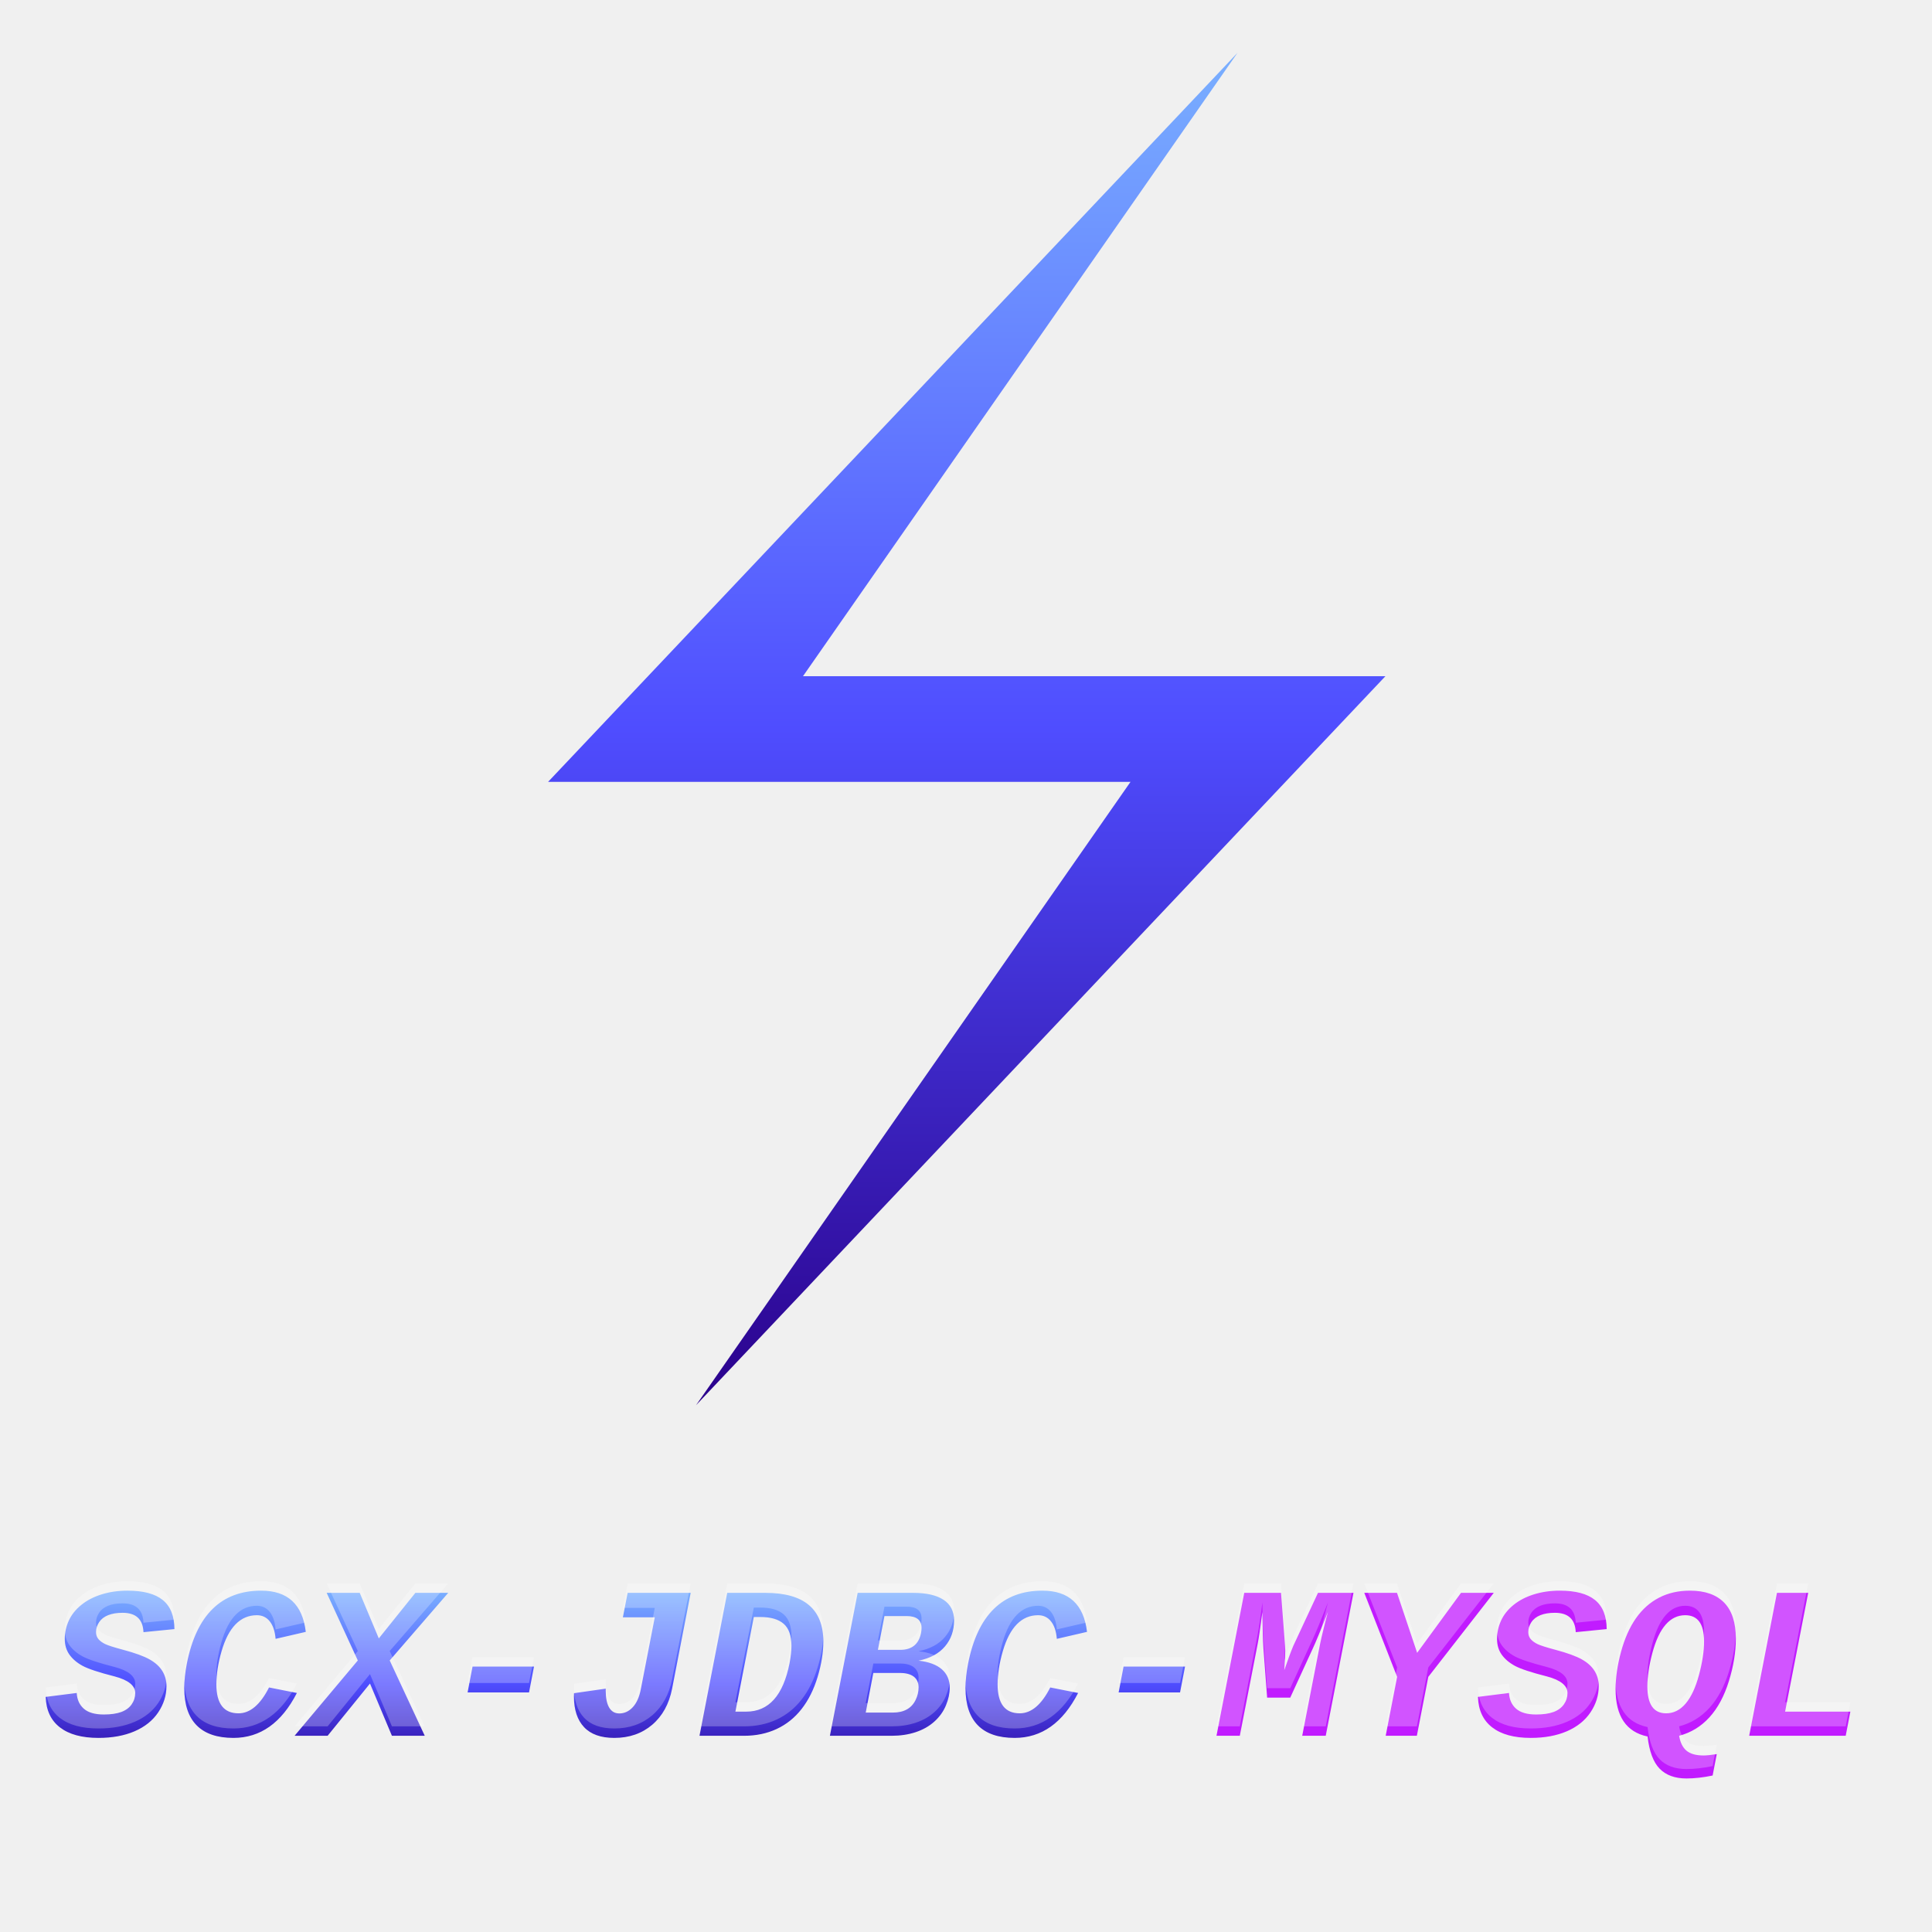
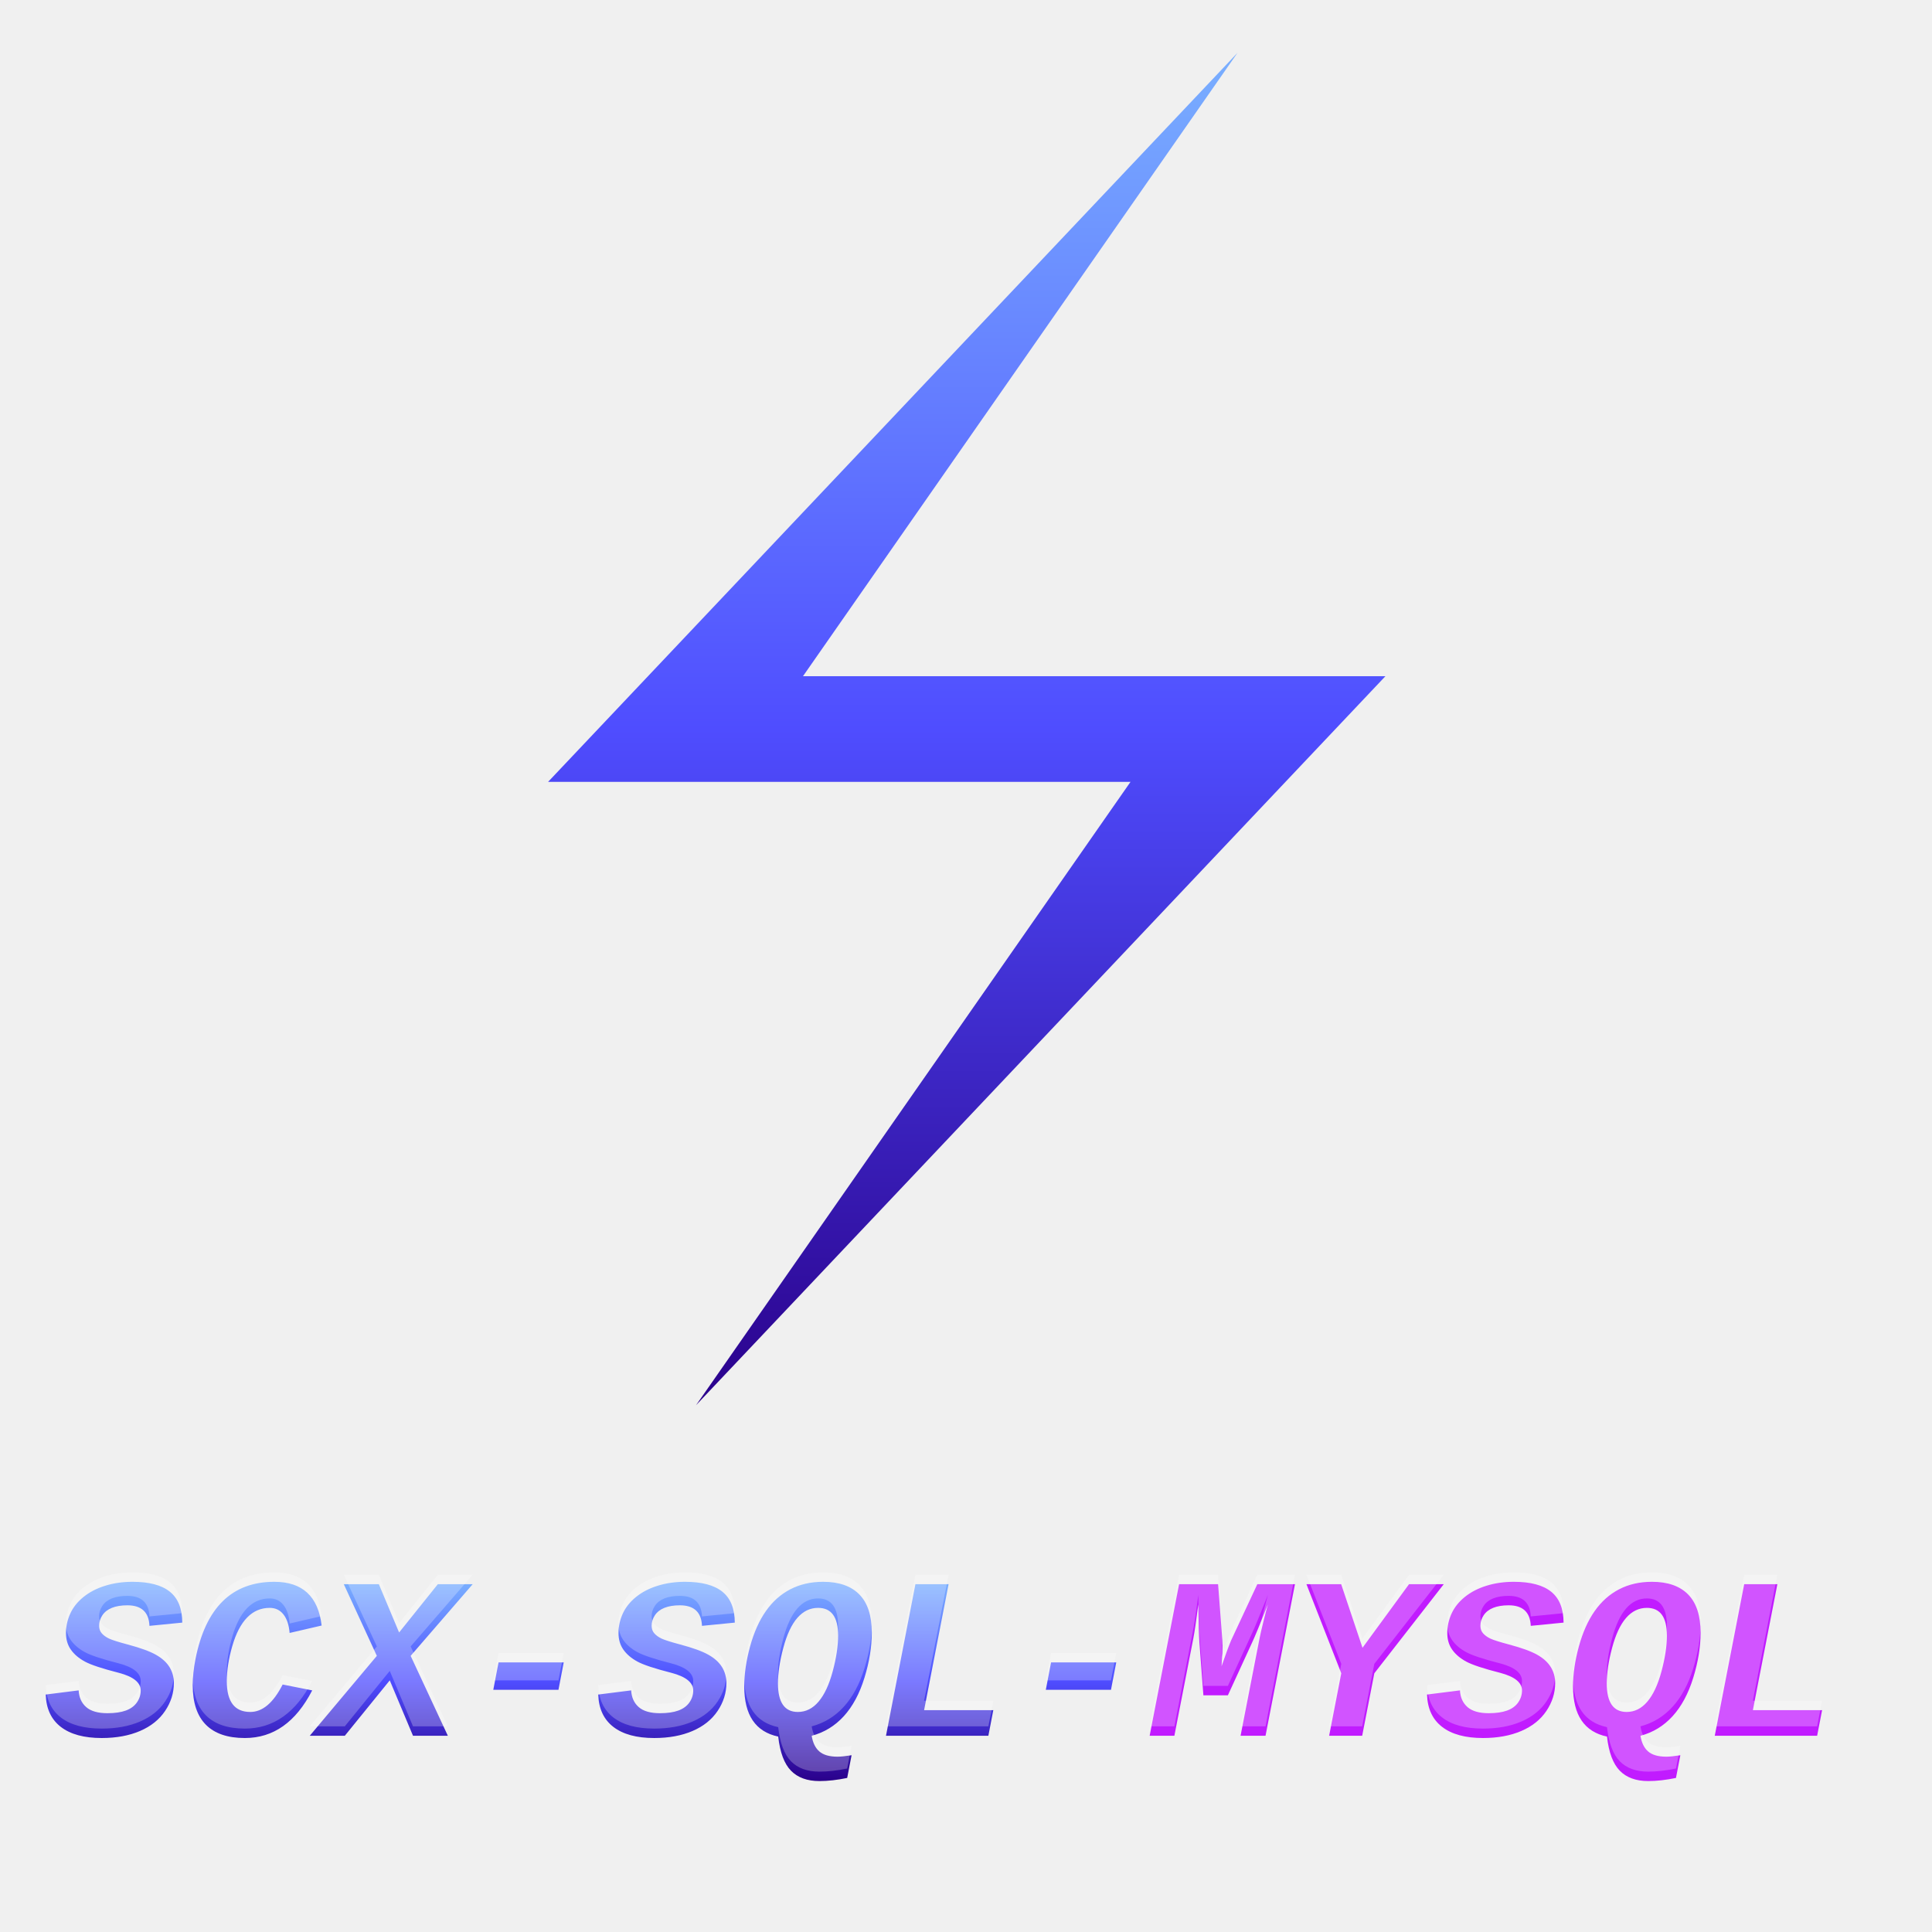
<svg xmlns="http://www.w3.org/2000/svg" width="1024" height="1024" viewBox="0 0 1024 1024">
  <polygon points="717,0 195,552 636,552 307,1024 829,472 388,472" fill="url(#myGradient)" transform="scale(0.7) translate(220,40)" />
  <text font-style="italic" font-weight="bold" font-family="'Courier New'" font-size="0" y="920" x="24" fill="url(#myGradient)">
-     <tspan fill="url(#myGradient)" font-size="115">SCX-JDBC-</tspan>
-     <tspan fill="#C11BFF" font-size="115">MYSQL</tspan>
+     <tspan fill="url(#myGradient)" font-size="122">SCX-SQL-</tspan>
+     <tspan fill="#C11BFF" font-size="122">MYSQL</tspan>
  </text>
-   <text font-style="italic" font-weight="bold" font-family="'Courier New'" font-size="115" y="915" x="24" fill="#ffffff" opacity="0.25">
-         SCX-JDBC-MYSQL
+   <text font-style="italic" font-weight="bold" font-family="'Courier New'" font-size="122" y="915" x="24" fill="#ffffff" opacity="0.25">
+         SCX-SQL-MYSQL
    </text>
  <defs>
    <linearGradient id="myGradient" gradientTransform="rotate(90)">
      <stop offset="0%" stop-color="#7AB0FF" />
      <stop offset="50%" stop-color="#4F4DFF" />
      <stop offset="100%" stop-color="#2A008A" />
    </linearGradient>
  </defs>
</svg>
